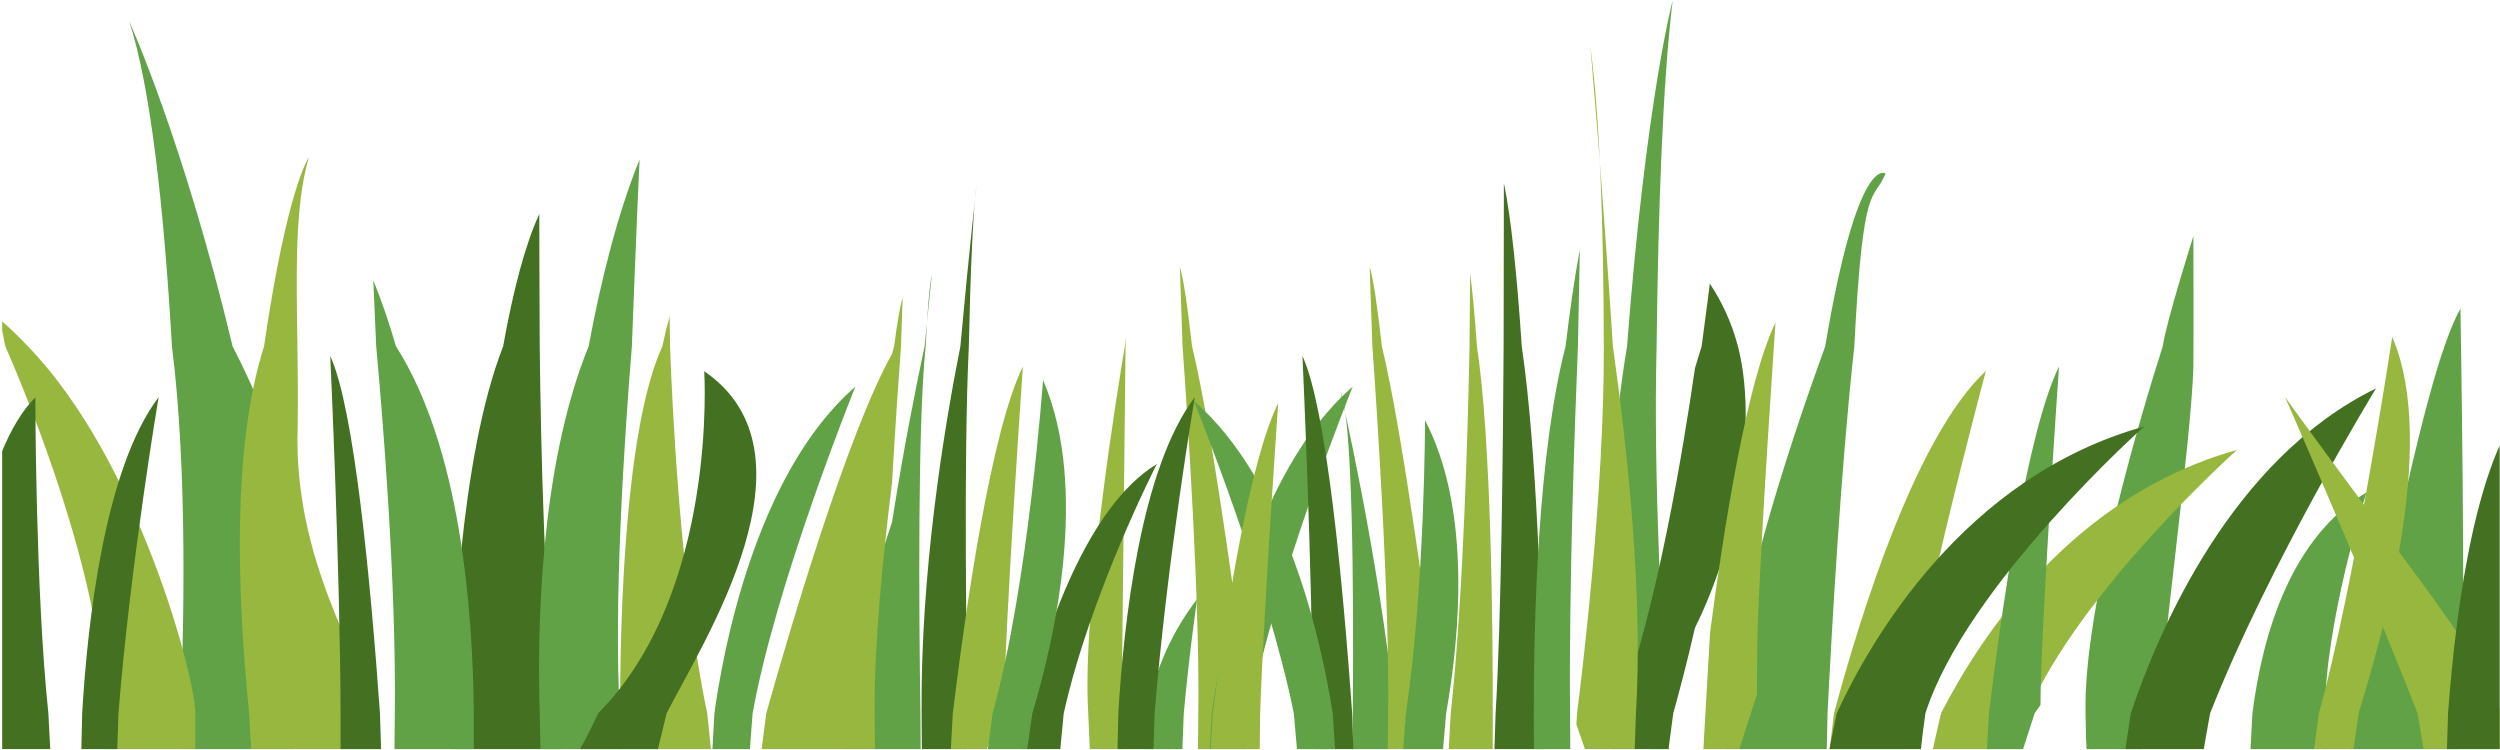
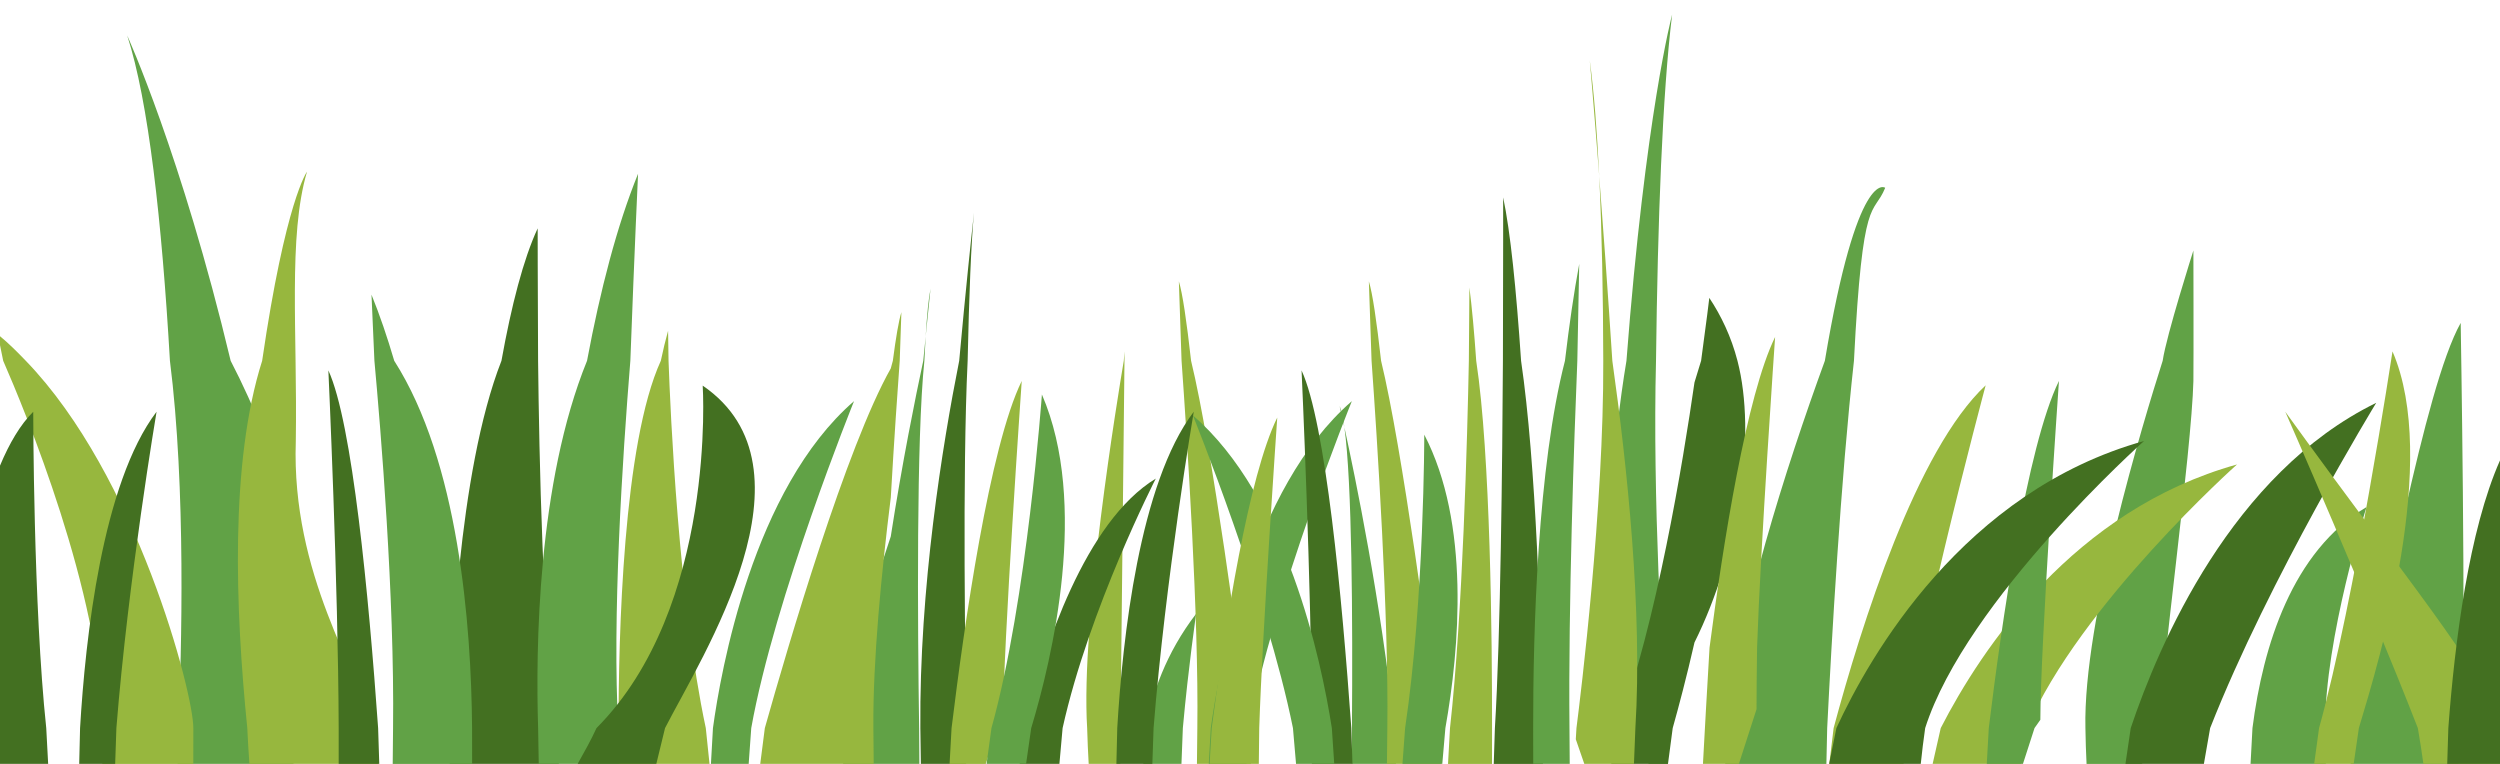
- <svg xmlns="http://www.w3.org/2000/svg" xmlns:xlink="http://www.w3.org/1999/xlink" viewBox="0 0 60 18" enable-background="new 0 0 60 18">
-   <symbol id="c" viewBox="-31.379 -13.214 62.757 26.731">
-     <defs>
-       <path id="a" d="M29.932-4.482h-60v18h60z" />
-     </defs>
-     <clipPath id="b">
-       <use xlink:href="#a" overflow="visible" />
-     </clipPath>
-     <g clip-path="url(#b)">
-       <path fill="#61A246" d="M-2.649-7.211s-.096 1.492.079 3.588c.146.801.478 1.794 1.209 2.744 0 0-.185-1.266-.32-2.744-.136-3.257-.219-6.99-.003-8.823l-.965 5.235zM8.587-3.469l.258-.155 1.138-1.482-.048 1.482c-.106 1.57-.341 5.557-.257 8.816.04 3.375.152 6.391.386 8.31 0 0-.641-2.394-1.096-8.31-.33-1.971-.562-4.792-.381-8.661zM11.372-8.63l2.34 1.592s.025 1.32.073 3.414c.106 2.113.324 5.938.643 8.816.208 4.098.46 3.446.75 4.152 0 0-.667.515-1.449-4.152-.948-2.604-2.064-6.099-2.358-8.816-.093-1.879-.104-3.586.001-5.006zM3.534-13.214l-1.208 1.592s.038 3.563.054 7.998c.024 3.089-.005 7.099-.296 7.729 0 0 .912-3.895 1.313-7.729.164-3.417.242-6.811.137-9.59zM20.102-5.676l1.644 1.594.005.458c.03 1.196.782 6.654.823 8.332.007.61 0 3.132 0 3.132s-.647-2.035-.737-2.648c-.468-1.466-1.913-6.221-1.854-8.816.008-.785.045-1.48.119-2.052z" />
-       <path fill="#437021" d="M6.975-7.608s0 1.579-.018 3.985c-.038 2.326-.155 6.338-.518 8.815-.116 1.725-.258 3.108-.43 3.921 0 0 0-1.561-.006-3.921-.014-2.405-.057-6.616-.193-8.816-.035-1.225-.076-2.163-.124-2.675l1.289-1.309z" />
-       <path fill="#97B73E" d="M15.883-6.702s.196 1.247.628 3.079c.985 1.92 3.197 5.236 7.11 6.327 0 0-3.771-3.364-5.04-6.327-.345-1.752-.504-3.439-.354-4.898l-2.344 1.819z" />
-       <path fill="#437021" d="M9.85-5.319s.092.634.228 1.696c.142.508.334 1.229.522 2.055 1.082 2.174 1.493 4.988 1.032 6.761-.151.579-.393 1.083-.676 1.509 0 0-.066-.557-.196-1.509l-.159-.52c-.279-1.934-.908-5.756-1.845-8.296-.127-.75-.26-1.447-.398-2.077l1.492.381z" />
-       <path fill="#61A246" d="M6.76-8.068s-.031 1.773-.032 4.444c-.002 2.367.107 6.268.763 8.816.101.852.214 1.635.343 2.325l-.046-2.325c-.077-1.872-.218-5.829-.189-8.816.016-3.507.082-6.398.234-7.63l-1.073 3.186z" />
-       <path fill="#97B73E" d="M5.735-6.236s.006 1.006.007 2.612c.002 2.132-.038 6.565-.38 8.816-.049.69-.103 1.285-.164 1.759l-.014-1.759c-.034-1.776-.147-6.076-.452-8.816-.081-1.587-.176-2.934-.287-3.872l1.29 1.26z" />
-       <path fill="#61A246" d="M23.916-11.304s-.169 3.539.076 7.681c.253 1.972.95 4.24 2.739 5.305 0 0-1.004-3.138-.993-5.305.003-1.312.085-2.461.288-3.253l-2.11-4.428z" />
-       <path fill="#437021" d="M20.724-6.172s.106.993.346 2.548c.678 2.022 2.429 6.114 5.891 7.806 0 0-2.564-4.192-3.986-7.806-.588-3.251-.981-6.287-.917-8.375l-1.334 5.827z" />
-       <path fill="#97B73E" d="M-.021-4.879l-.072 1.255c-.218 1.702-.877 6.714-1.389 8.816-.106.948-.205 1.624-.293 1.907l.065-1.907c.132-1.842.414-6.163.378-8.816-.012-1.873-.058-3.365-.153-4.165l1.464 2.91zM4.539-4.879l-.072 1.255c-.218 1.702-.877 6.714-1.389 8.816-.106.948-.205 1.624-.293 1.907l.065-1.907c.131-1.842.414-6.163.378-8.816-.012-1.873-.058-3.365-.153-4.165l1.464 2.91zM13.456-7.901s.172 1.742.484 4.277c.67 2.499 1.989 6.674 3.649 8.227 0 0-1.97-7.365-1.97-9.1 0 0-.052-1.001-.144-1.06-.618-.876-2.019-2.344-2.019-2.344z" />
-       <path fill="#61A246" d="M25.852-8.845s.215 2.185.603 5.221c.7 2.523 1.647 8.141 2.535 9.724 0 0 .129-7.621.03-9.724l-.01-.74-3.158-4.481z" />
-       <path fill="#97B73E" d="M7.751-3.891l.016.267c.102.797.658 5.31.643 8.816-.006 2.914-.095 5.508-.324 7.211 0 0 .267-2.969.542-7.211.357-2.522.727-6.024.554-8.816-.039-1.36-.105-2.643-.205-3.808l-1.226 3.541z" />
-       <path fill="#61A246" d="M-22.792-4.358l-3.049-1.489s.025.833.053 2.224c.08 1.829.185 5.756-.201 8.816-.195 3.359-.515 6.238-1.026 7.807 0 0 1.305-2.87 2.483-7.807 1.129-2.175 2.142-5.222 1.778-8.816l-.038-.735z" />
-       <path fill="#437021" d="M-7.937-6.469l1.072 2.031-.008.815c-.026 1.36-.102 6.097.028 8.816.041 1.877.103 3.312.194 3.929 0 0-.175-1.492-.397-3.929-.401-2.019-.959-5.448-.932-8.816.004-.954.018-1.905.043-2.846z" />
-       <path fill="#61A246" d="M-9.769-9.119l1.08.652.713.94s-.017 1.561-.032 3.903c-.036 2.5-.068 6.936.126 8.816.04.839.089 1.444.15 1.73 0 0-.068-.636-.176-1.73-.191-.893-.505-2.45-.78-4.217-.5-1.475-.939-3.096-1.109-4.598-.104-1.967-.109-3.841.028-5.496z" />
-       <path fill="#97B73E" d="M-3.939-4.48l.753-1.308.011 2.164.095 8.816.001.224-.018-.224c-.138-.816-1.039-6.266-.879-8.816l.037-.856z" />
-       <path fill="#437021" d="M-19.277-4.48l.004.856c.025 1.389.186 6.122 1.24 8.816.24 1.336.527 2.442.869 3.178 0 0 0-1.243.01-3.178.025-2.273.115-6.622.433-8.816.074-1.105.16-1.959.26-2.446l-2.816 1.59z" />
-       <path fill="#61A246" d="M-1.059-4.537l.051.913c.187 1.37.959 5.744 3.385 7.847 0 0-1.907-4.713-2.467-7.847-.143-1.742-.198-3.26-.111-4.325l-.858 3.412zM-13.008-4.537l.051.913c.187 1.37.959 5.744 3.385 7.847 0 0-1.907-4.713-2.467-7.847-.143-1.742-.198-3.26-.111-4.325l-.858 3.412z" />
-       <path fill="#437021" d="M2.593-12.03s-.075 3.701-.228 8.407c-.226 3.172-.62 7.339-1.195 8.584 0 0 .238-5.144.248-8.584.004-2.865-.025-5.187-.114-6.132l1.289-2.275zM-5.872-7.439s.114 1.59.37 3.816c.486 1.949 1.484 4.959 3.174 5.989 0 0-1.598-3.113-2.237-5.989-.205-2.015-.311-3.975-.233-5.638l-1.074 1.822z" />
-       <path fill="#97B73E" d="M-25.429-4.8l.001 1.177c.006.831-1.361 6.067-4.021 8.816-.223.23-.437.453-.673.638l.131-.638c.512-1.17 2.352-5.595 2.385-8.816.006-1.231-.044-2.381-.167-3.398l2.344 2.221z" />
-       <path fill="#61A246" d="M-18.807-8.809s.08 2.106.069 5.185c-.02 2.501-.326 6.399-1.868 8.816-.167.57-.349 1.102-.546 1.588l.07-1.588c.15-1.631.485-5.676.447-8.816-.021-3.836-.161-7.052-.517-8.369l2.345 3.184zM-17.099-5.909s-.033.861-.054 2.286c-.06 1.876-.02 5.88 1.174 8.816.319 1.706.72 3.246 1.224 4.487 0 0-.084-1.788-.185-4.487-.191-2.348-.44-6.196-.288-8.816.067-2.51.212-4.502.473-5.469l-2.344 3.183z" />
-       <path fill="#97B73E" d="M-15.208-6.312s-.014 1.041-.015 2.688c-.002 2.22.109 6.835 1.015 8.816.055.262.113.503.174.72l.011-.72c.045-1.25.245-5.767.894-8.816.2-2.038.442-3.775.735-4.911l-2.814 2.223z" />
-       <path fill="#61A246" d="M1.997-5.274s-.027.622-.1 1.65c-.257 1.647-1.084 5.556-3.336 7.507 0 0 1.774-4.384 2.402-7.507.19-2.051.275-3.851.175-5.065l.859 3.415z" />
-       <path fill="#437021" d="M-3.31-7.155s0 1.417.057 3.532c.126 2.151.532 5.874 1.836 7.593 0 0-.679-4.016-.964-7.593-.131-3.583-.179-6.964-.039-9.196l-.89 5.664zM-28.203-7.155s0 1.417.057 3.532c.126 2.151.532 5.874 1.836 7.593 0 0-.679-4.016-.964-7.593-.131-3.583-.179-6.964-.039-9.196l-.89 5.664z" />
-       <path fill="#97B73E" d="M-11.965-5.617s.093.757.253 1.994c.565 2.005 1.96 6.751 3.022 8.632l.05.184c.073.56.142.964.205 1.166l-.04-1.166c-.049-.666-.135-1.883-.215-3.282-.226-1.81-.432-3.923-.418-5.534.009-2.219.105-4 .34-4.902l-3.197 2.908zM-7.439-7.673s.074 1.638.209 4.05c.303 2.485.913 6.757 1.684 8.332 0 0-.446-6.399-.446-8.133l-.14-.199-1.307-4.05zM-1.306-9.586s.115 2.546.32 5.962c.328 2.514.887 6.053 1.573 7.454 0 0-.358-5.138-.433-7.454-.009-.584-.014-1.086-.014-1.479l-1.446-4.483zM10.642-7.653s.115 2.546.32 5.962c.328 2.514.887 6.052 1.573 7.454 0 0-.358-5.138-.433-7.454-.009-.585-.013-1.087-.013-1.479l-1.447-4.483zM-20.972-4.632l-.128 1.008c-.371 1.387-1.978 3.674-1.869 6.883.041 2.611-.189 4.915.269 6.472 0 0-.515-.695-1.077-4.539-.776-2.443-.645-5.954-.357-8.816.076-1.636.231-3.174.488-4.547l2.674 3.539z" />
-       <path fill="#437021" d="M-14.49-5.149s.159.57.384 1.525c.889 1.736 3.795 6.239.904 8.219 0 0 .345-5.308-2.549-8.219-.203-.444-.422-.863-.658-1.251l1.919-.274z" />
-       <path fill="#61A246" d="M-5.615-5.571s.128.732.296 1.948c.508 1.684 1.387 5.391.257 8.007 0 0-.353-4.934-1.211-8.007-.232-1.809-.501-3.322-.811-4.245l1.469 2.297zM17.453-7.673s.074 1.638.209 4.05c.303 2.485.913 6.757 1.684 8.332 0 0-.446-6.399-.446-8.133l-.14-.199-1.307-4.05z" />
-       <path fill="#97B73E" d="M26.248-5.571s.128.732.296 1.948c.508 1.684 1.938 6.424.807 9.04 0 0-.904-5.967-1.762-9.04-.232-1.809-.501-3.322-.811-4.245l1.47 2.297z" />
-       <path fill="#61A246" d="M4.196-7.702s.227 1.64.426 4.079c.34 1.918.598 4.913-.507 7.042 0 0-.001-3.971-.46-7.043-.192-2.795-.464-5.248-.849-6.585l1.39 2.507z" />
-       <path fill="#97B73E" d="M30.077-4.537s-.031.333-.111.913c-.409 1.37-2.191 3.438-5.187 7.593 0 0 1.959-4.459 3.181-7.593.312-1.742.432-3.26.242-4.325l1.875 3.412z" />
-       <path fill="#437021" d="M-31.38-10.325s0 2.904.129 6.701c.199 2.679.703 6.324 1.98 7.591 0 0 .002-4.67.313-7.591.097-1.992.225-3.611.392-4.426l-2.814-2.275zM28.563-10.325s0 2.904.129 6.701c.199 2.679.703 6.324 1.98 7.591 0 0 .002-4.67.313-7.591.097-1.992.225-3.611.392-4.426l-2.814-2.275zM-20.764-12.03s-.075 3.701-.228 8.407c-.225 3.173-.619 7.339-1.194 8.584 0 0 .238-5.144.248-8.584.004-2.864-.026-5.186-.114-6.131l1.288-2.276zM13.652-5.476s.112.713.353 1.852c.806 1.749 3.053 5.683 7.385 6.891 0 0-4.271-3.809-5.254-6.891-.192-1.309-.259-2.559-.143-3.674l-2.341 1.822z" />
-     </g>
-   </symbol>
-   <use xlink:href="#c" width="62.757" height="26.731" x="-31.379" y="-13.214" transform="matrix(.999 0 0 -.999 30.09 13.5)" overflow="visible" />
+ <svg xmlns="http://www.w3.org/2000/svg" baseProfile="tiny" viewBox="0 0 72 22" height="22" width="72">
+   <path fill="#61A246" d="M32.928 22h1.098l.04-1.031c.161-1.775.383-3.293.383-3.293-.877 1.14-1.277 2.332-1.451 3.293-.03.362-.052.703-.07 1.031zM48.157.419s-.769 2.872-1.315 9.972c-.396 2.365-.674 5.75-.457 10.393l.31.186.791 1.031h.549l-.033-1.031c-.127-1.884-.41-6.669-.309-10.579.049-4.051.184-7.67.464-9.972zM52.556 10.391c-1.138 3.125-2.477 7.319-2.83 10.579l-.04 1.031h2.914l.023-1.031c.127-2.535.389-7.126.771-10.579.25-4.918.552-4.135.9-4.982.001-.001-.8-.619-1.738 4.982z" />
+   <g fill="#61A246">
+     <path d="M38.718 12.305c-.039-.281-.084-.496-.137-.61l.137.61zM38.932 22h1.271l-.046-1.031c-.378-3.612-1.132-7.26-1.439-8.665.221 1.581.242 5.517.218 8.665l-.004 1.031z" />
+   </g>
+   <path fill="#61A246" d="M62.285 10.391c-.561 1.759-2.296 7.465-2.225 10.579.004.366.018.7.033 1.031h1.587l.496-.481.006-.55c.036-1.435.938-7.985.988-9.998.008-.732 0-3.758 0-3.758s-.777 2.441-.885 3.177z" />
+   <path fill="#437021" d="M43.284 10.391c-.016 2.886-.068 7.939-.231 10.579l-.033 1.031h1.416l-.007-1.031c-.045-2.792-.186-7.606-.622-10.579-.14-2.07-.309-3.73-.516-4.705.001 0 .001 1.873-.007 4.705z" />
+   <path fill="#97B73E" d="M55.893 20.969l-.233 1.031h2.542c.056-.342.108-.683.176-1.031 1.522-3.557 6.048-7.593 6.048-7.593-4.696 1.31-7.351 5.29-8.533 7.593z" />
+   <path fill="#437021" d="M49.228 8.579s-.079.669-.236 1.811l-.191.624c-.334 2.321-1.09 6.907-2.214 9.955l-.185 1.031h1.636l.136-1.031c.171-.609.401-1.474.627-2.466 1.299-2.609 1.791-5.986 1.238-8.113-.18-.695-.471-1.299-.811-1.811z" />
+   <path fill="#61A246" d="M44.155 20.969l.002 1.031h1.051l-.007-1.031c-.035-3.584.134-8.332.226-10.579l.055-2.79c-.154.828-.29 1.767-.411 2.79-.787 3.058-.918 7.739-.916 10.579z" />
+   <path fill="#97B73E" d="M42.319 8.28l-.016 2.111c-.042 2.131-.177 7.291-.543 10.579l-.057 1.031h1.267l.001-1.031c.003-2.558-.045-7.878-.456-10.579-.058-.828-.123-1.542-.196-2.111z" />
+   <path fill="#61A246" d="M64.871 20.969l-.055 1.031h2.168c-.011-.333-.018-.675-.019-1.031-.013-2.601 1.191-6.366 1.191-6.366-2.145 1.278-2.981 4-3.285 6.366z" />
+   <path fill="#437021" d="M61.365 20.969l-.152 1.031h2.259l.18-1.031c1.707-4.337 4.783-9.367 4.783-9.367-4.155 2.031-6.256 6.941-7.07 9.367z" />
+   <path fill="#97B73E" d="M34.472 22h1.556l-.06-1.031c-.26-2.042-1.052-8.057-1.665-10.579-.127-1.138-.247-1.949-.352-2.288l.078 2.288c.158 2.21.497 7.395.454 10.579l-.011 1.031zM39.944 22h1.556l-.06-1.031c-.26-2.042-1.052-8.057-1.665-10.579-.127-1.138-.247-1.949-.352-2.288l.078 2.288c.158 2.21.497 7.395.454 10.579l-.011 1.031zM52.684 22h2.14c.011-2.107 2.363-10.903 2.363-10.903-1.992 1.863-3.574 6.874-4.379 9.873l-.124 1.03z" />
+   <path fill="#61A246" d="M67.827 20.969l-.129 1.031h3.096l.1-.142.011-.888c.118-2.525-.037-11.67-.037-11.67-1.065 1.9-2.201 8.642-3.041 11.669z" />
+   <g fill="#97B73E">
+     <path d="M46.058 5.08c-.062-1.285-.15-2.426-.273-3.342 0 0 .113 1.26.273 3.342zM46.058 5.08c.076 1.58.112 3.383.116 5.311.018 4.207-.65 9.623-.772 10.579l-.019.321.245.709h1.43l.041-1.031c.208-3.35-.237-7.552-.664-10.579-.134-2.07-.267-3.882-.377-5.31z" />
+   </g>
+   <path fill="#61A246" d="M3.663 1.022c.614 1.883.997 5.338 1.231 9.368.464 3.672.338 8.384.241 10.579l-.021 1.031h3.312l.305-.149.046-.881c.436-4.313-.779-7.97-2.134-10.579-1.414-5.924-2.98-9.369-2.98-9.369z" />
+   <g fill="#437021">
+     <path d="M26.506 20.969l.015 1.031h1.294l.028-.053-.009-.978c-.031-1.631-.122-7.316.034-10.579.041-1.884.101-3.387.183-4.265-.077.697-.236 2.187-.426 4.265-.482 2.423-1.151 6.538-1.119 10.579zM28.05 6.126l.051-.45-.051.45z" />
+   </g>
+   <g fill="#61A246">
+     <path d="M25.654 15.451c-.6 1.77-1.127 3.715-1.331 5.518l-.041 1.031h2.196l-.007-1.031c-.044-3-.082-8.324.151-10.579l.038-.701-.07.701c-.23 1.072-.607 2.941-.936 5.061zM26.659 9.69l.141-1.376c-.054.258-.101.731-.141 1.376z" />
+   </g>
+   <path fill="#97B73E" d="M31.31 20.969c.011.366.025.71.044 1.027l.002.004h.909l.005-1.031.115-10.579.001-.269-.021.269c-.165.979-1.246 7.52-1.055 10.579z" />
+   <path fill="#437021" d="M16.016 20.969c-.382-2.632-.489-7.851-.519-10.579-.012-2.322-.012-3.813-.012-3.813-.41.883-.754 2.21-1.043 3.813-1.265 3.232-1.459 8.912-1.488 10.579l-.005 1.027.006.004h3.14l-.079-1.031z" />
+   <path fill="#61A246" d="M34.871 20.969l-.058 1.031h1.087l.073-1.031c.672-3.76 2.96-9.416 2.96-9.416-2.911 2.524-3.837 7.772-4.062 9.416zM20.533 20.969l-.058 1.031h1.087l.074-1.031c.672-3.76 2.96-9.416 2.96-9.416-2.912 2.524-3.839 7.772-4.063 9.416z" />
+   <path fill="#437021" d="M38.951 22l-.033-1.031c-.27-3.808-.743-8.807-1.433-10.301 0 0 .285 6.172.297 10.301v1.031h1.169zM29.479 20.969l-.114 1.031h1.146l.092-1.031c.766-3.45 2.684-7.186 2.684-7.186-2.028 1.236-3.225 4.847-3.808 7.186z" />
+   <path fill="#97B73E" d="M0 9.683v.257l.092.451c.614 1.404 2.823 6.714 2.862 10.579.002.35-.001.693-.007 1.031h2.62l.001-1.031c.007-.997-1.634-7.281-4.825-10.579-.246-.255-.486-.497-.743-.708z" />
+   <path fill="#61A246" d="M11.354 10.391c-.201-.684-.418-1.322-.655-1.905l.084 1.905c.18 1.957.583 6.811.537 10.579l-.01 1.031h2.287l-.001-1.031c-.024-3.002-.391-7.679-2.242-10.579zM15.498 20.969l.018 1.031h2.324l-.032-1.031c-.182-3.144.117-7.762.346-10.579.121-3.239.222-5.385.222-5.385-.605 1.49-1.086 3.338-1.469 5.385-1.433 3.523-1.48 8.328-1.409 10.579z" />
+   <path fill="#97B73E" d="M20.327 20.969c-.78-3.658-1.02-9.079-1.073-10.579l-.013-.864c-.073.261-.143.55-.209.864-1.087 2.377-1.22 7.915-1.218 10.579l.002 1.031h2.618l-.107-1.031z" />
+   <path fill="#61A246" d="M38.357 20.969c-.308-1.975-1.3-6.666-4.003-9.008 0 0 2.129 5.26 2.883 9.008l.089 1.031h1.1l-.069-1.031z" />
+   <path fill="#437021" d="M32.152 22h1.036l.035-1.031c.342-4.292 1.157-9.111 1.157-9.111-1.564 2.062-2.051 6.53-2.203 9.111l-.025 1.031zM2.281 22h1.036l.035-1.031c.342-4.292 1.157-9.111 1.157-9.111-1.565 2.062-2.051 6.53-2.203 9.111l-.025 1.031z" />
+   <path fill="#97B73E" d="M25.654 10.611c-1.275 2.257-2.95 7.953-3.627 10.358l-.132 1.031h3.268l-.01-1.031c-.016-1.934.231-4.469.502-6.641.096-1.679.199-3.14.257-3.938l.048-1.399c-.076.243-.158.727-.246 1.399l-.06.221zM28.89 20.731c0-2.081.536-9.759.536-9.759-.925 1.89-1.657 7.016-2.021 9.998l-.057 1.031h1.042l.333-1.031.167-.239zM34.837 22h1.417l.012-1.031c.089-2.779.519-8.944.519-8.944-.824 1.682-1.494 5.928-1.888 8.944l-.06 1.031zM49.045 22h1.035l.508-1.575c0-.471.006-1.073.016-1.775.09-2.779.519-8.944.519-8.944-.824 1.682-1.494 5.928-1.888 8.944-.073 1.23-.137 2.362-.19 3.35zM10.762 20.969c-.445-1.664-2.373-4.409-2.243-8.259.049-3.134-.227-5.898.323-7.766 0 0-.618.834-1.292 5.447-.932 2.931-.774 7.145-.428 10.579.015.348.038.689.061 1.03h3.709l-.13-1.031z" />
+   <path fill="#437021" d="M20.238 11.106s.414 6.37-3.059 9.863c-.167.366-.357.696-.543 1.031h2.266l.251-1.031c1.067-2.083 4.554-7.487 1.085-9.863z" />
+   <path fill="#61A246" d="M28.554 20.969l-.141 1.031h1.138l.148-1.031c.61-2.021 1.665-6.469.308-9.608 0 0-.424 5.921-1.453 9.608zM57.219 22h1.042l.333-1.031.168-.239c0-2.081.536-9.759.536-9.759-.925 1.89-1.657 7.016-2.021 9.998l-.058 1.031z" />
+   <path fill="#97B73E" d="M66.789 20.969l-.141 1.031h1.138l.149-1.031c.61-2.021 2.325-7.708.969-10.848-.001.001-1.086 7.161-2.115 10.848z" />
+   <path fill="#61A246" d="M40.467 20.969l-.076 1.031h1.147l.089-1.031c.408-2.303.718-5.896-.608-8.451.001 0-.001 4.765-.552 8.451z" />
+   <path fill="#97B73E" d="M72 20.853c-.553-1.645-2.67-4.123-6.184-8.995 0 0 2.351 5.351 3.818 9.111.064.356.111.692.16 1.031h2.206v-1.147z" />
+   <path fill="#437021" d="M1.332 20.969c-.373-3.506-.375-9.11-.375-9.11-.371.369-.687.906-.957 1.552v8.589h1.387l-.055-1.031zM70.48 22h1.52v-8.741c-.893 2.015-1.302 5.211-1.488 7.711l-.032 1.03zM10.923 22l-.033-1.031c-.27-3.808-.743-8.807-1.433-10.301 0 0 .285 6.172.297 10.301v1.031h1.169zM52.888 20.969l-.209 1.031h2.639c.036-.34.076-.683.127-1.031 1.18-3.698 6.305-8.269 6.305-8.269-5.198 1.45-7.895 6.171-8.862 8.269z" />
</svg>
